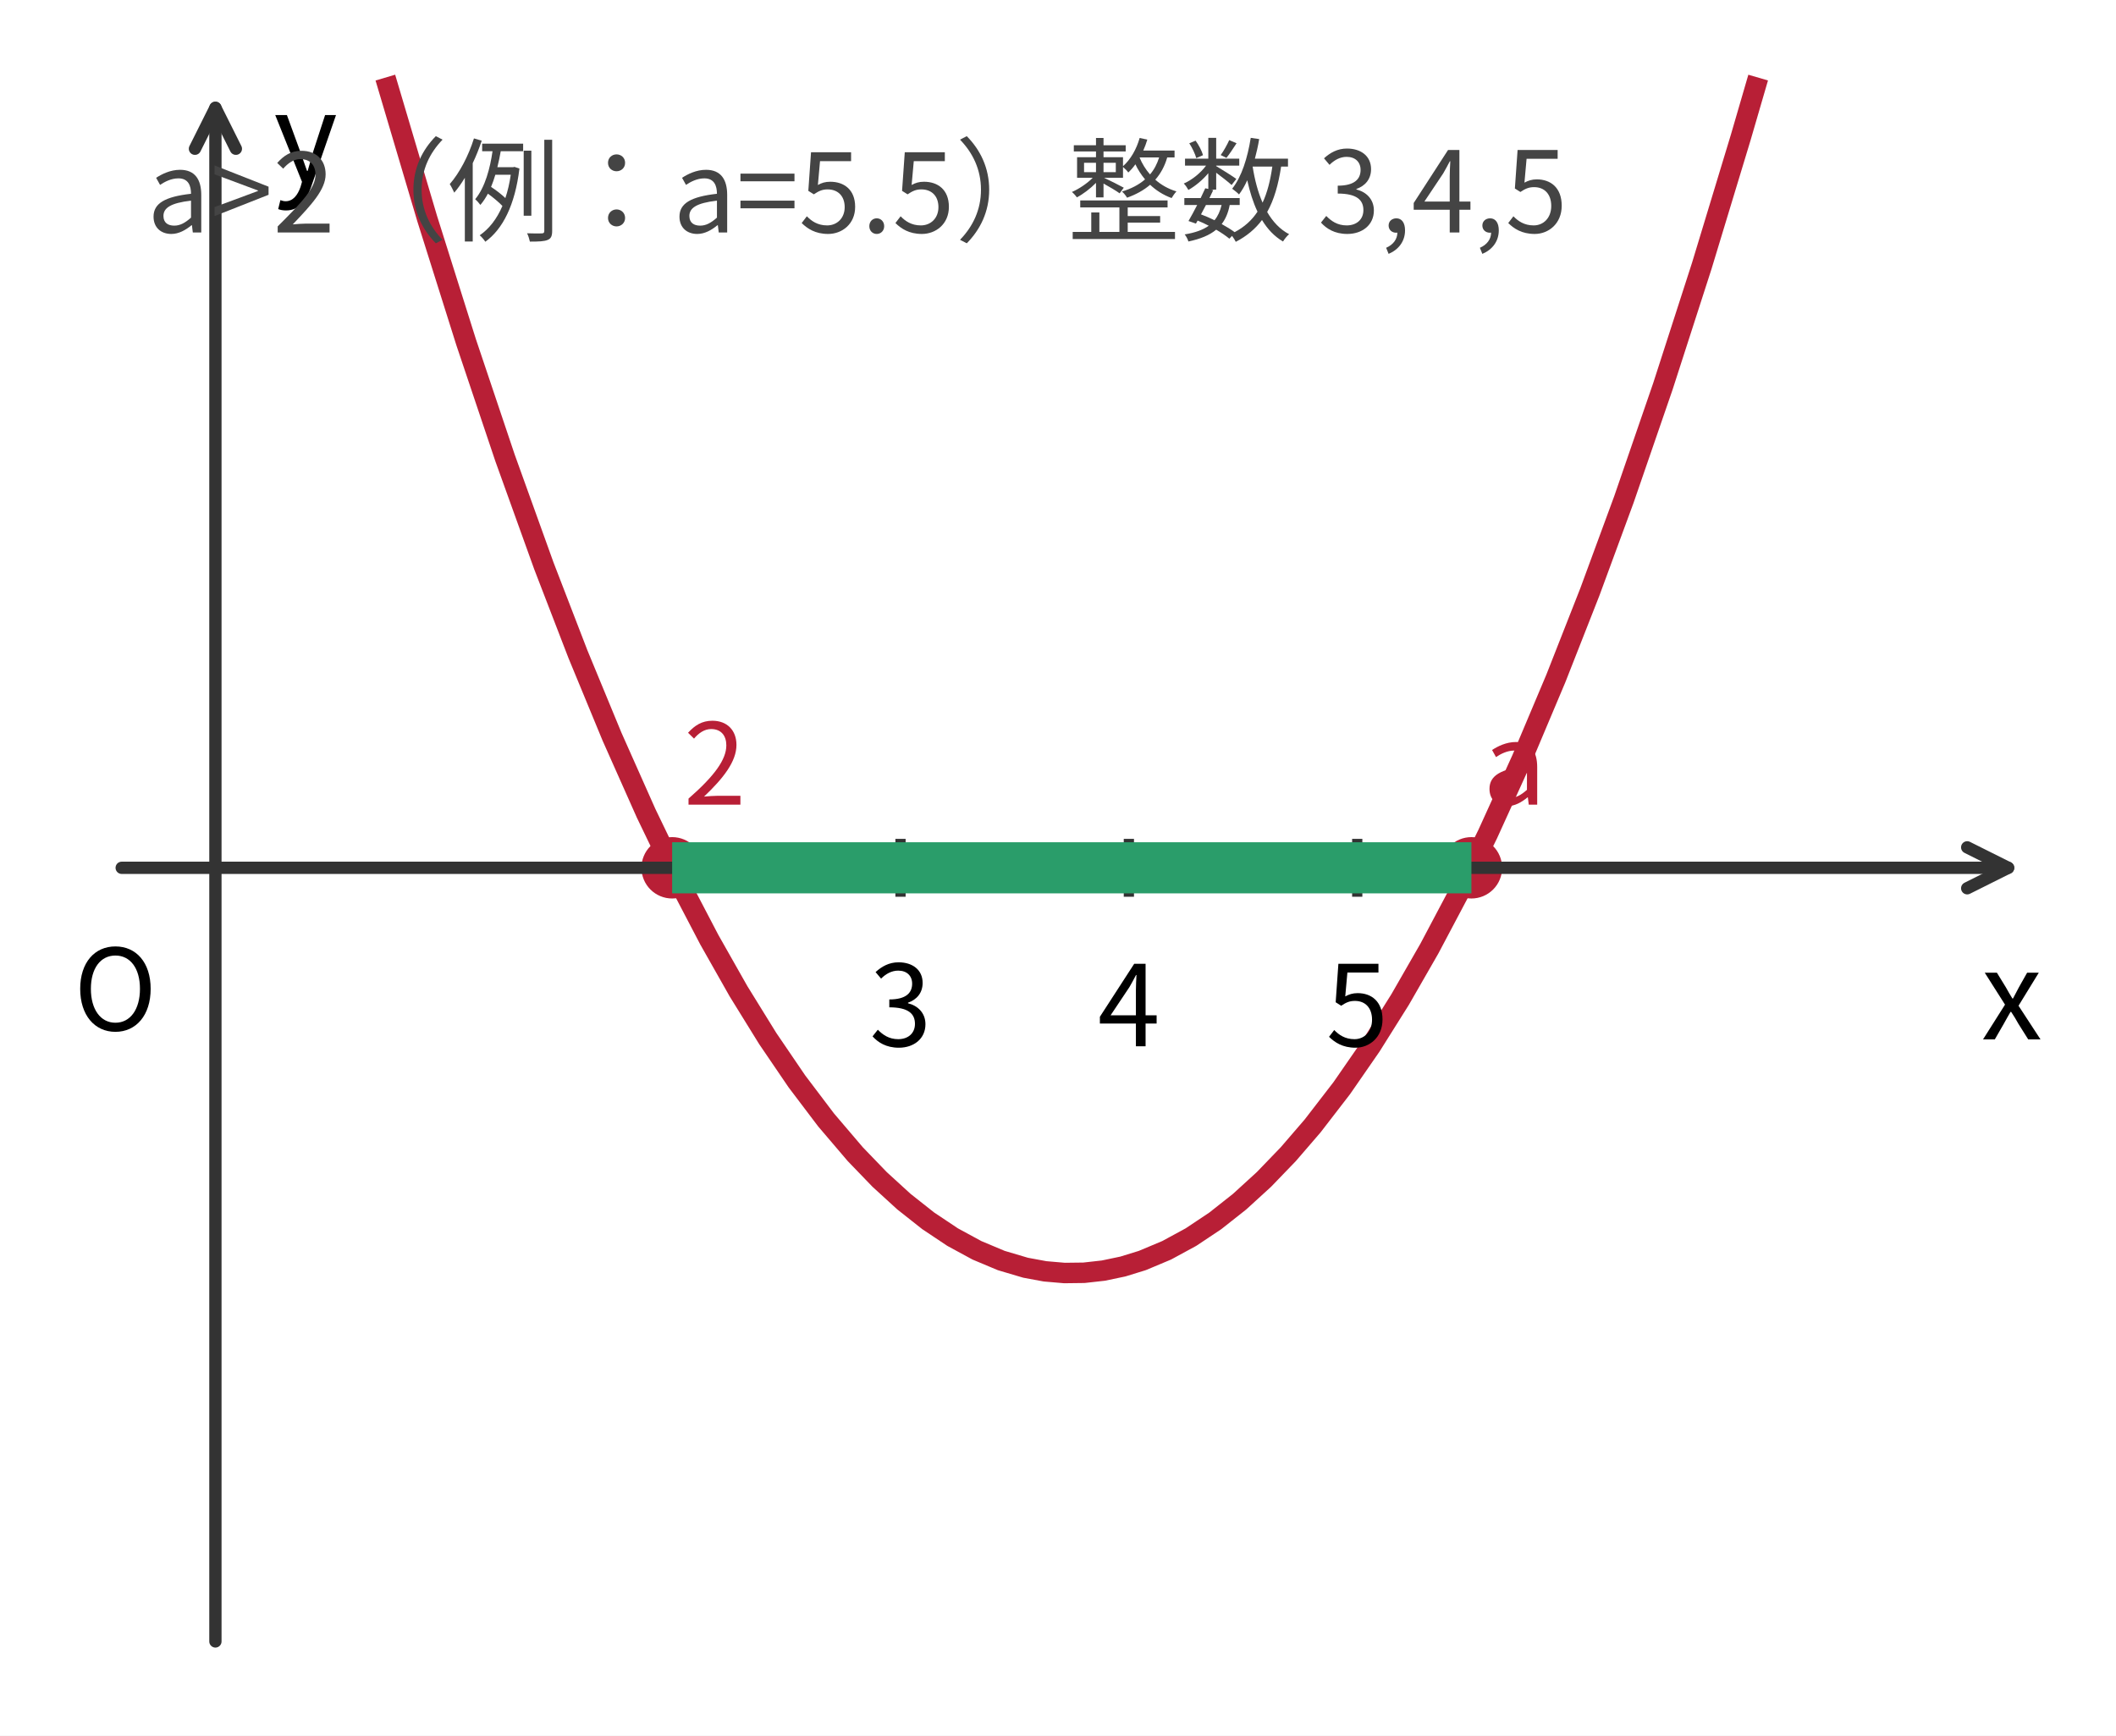
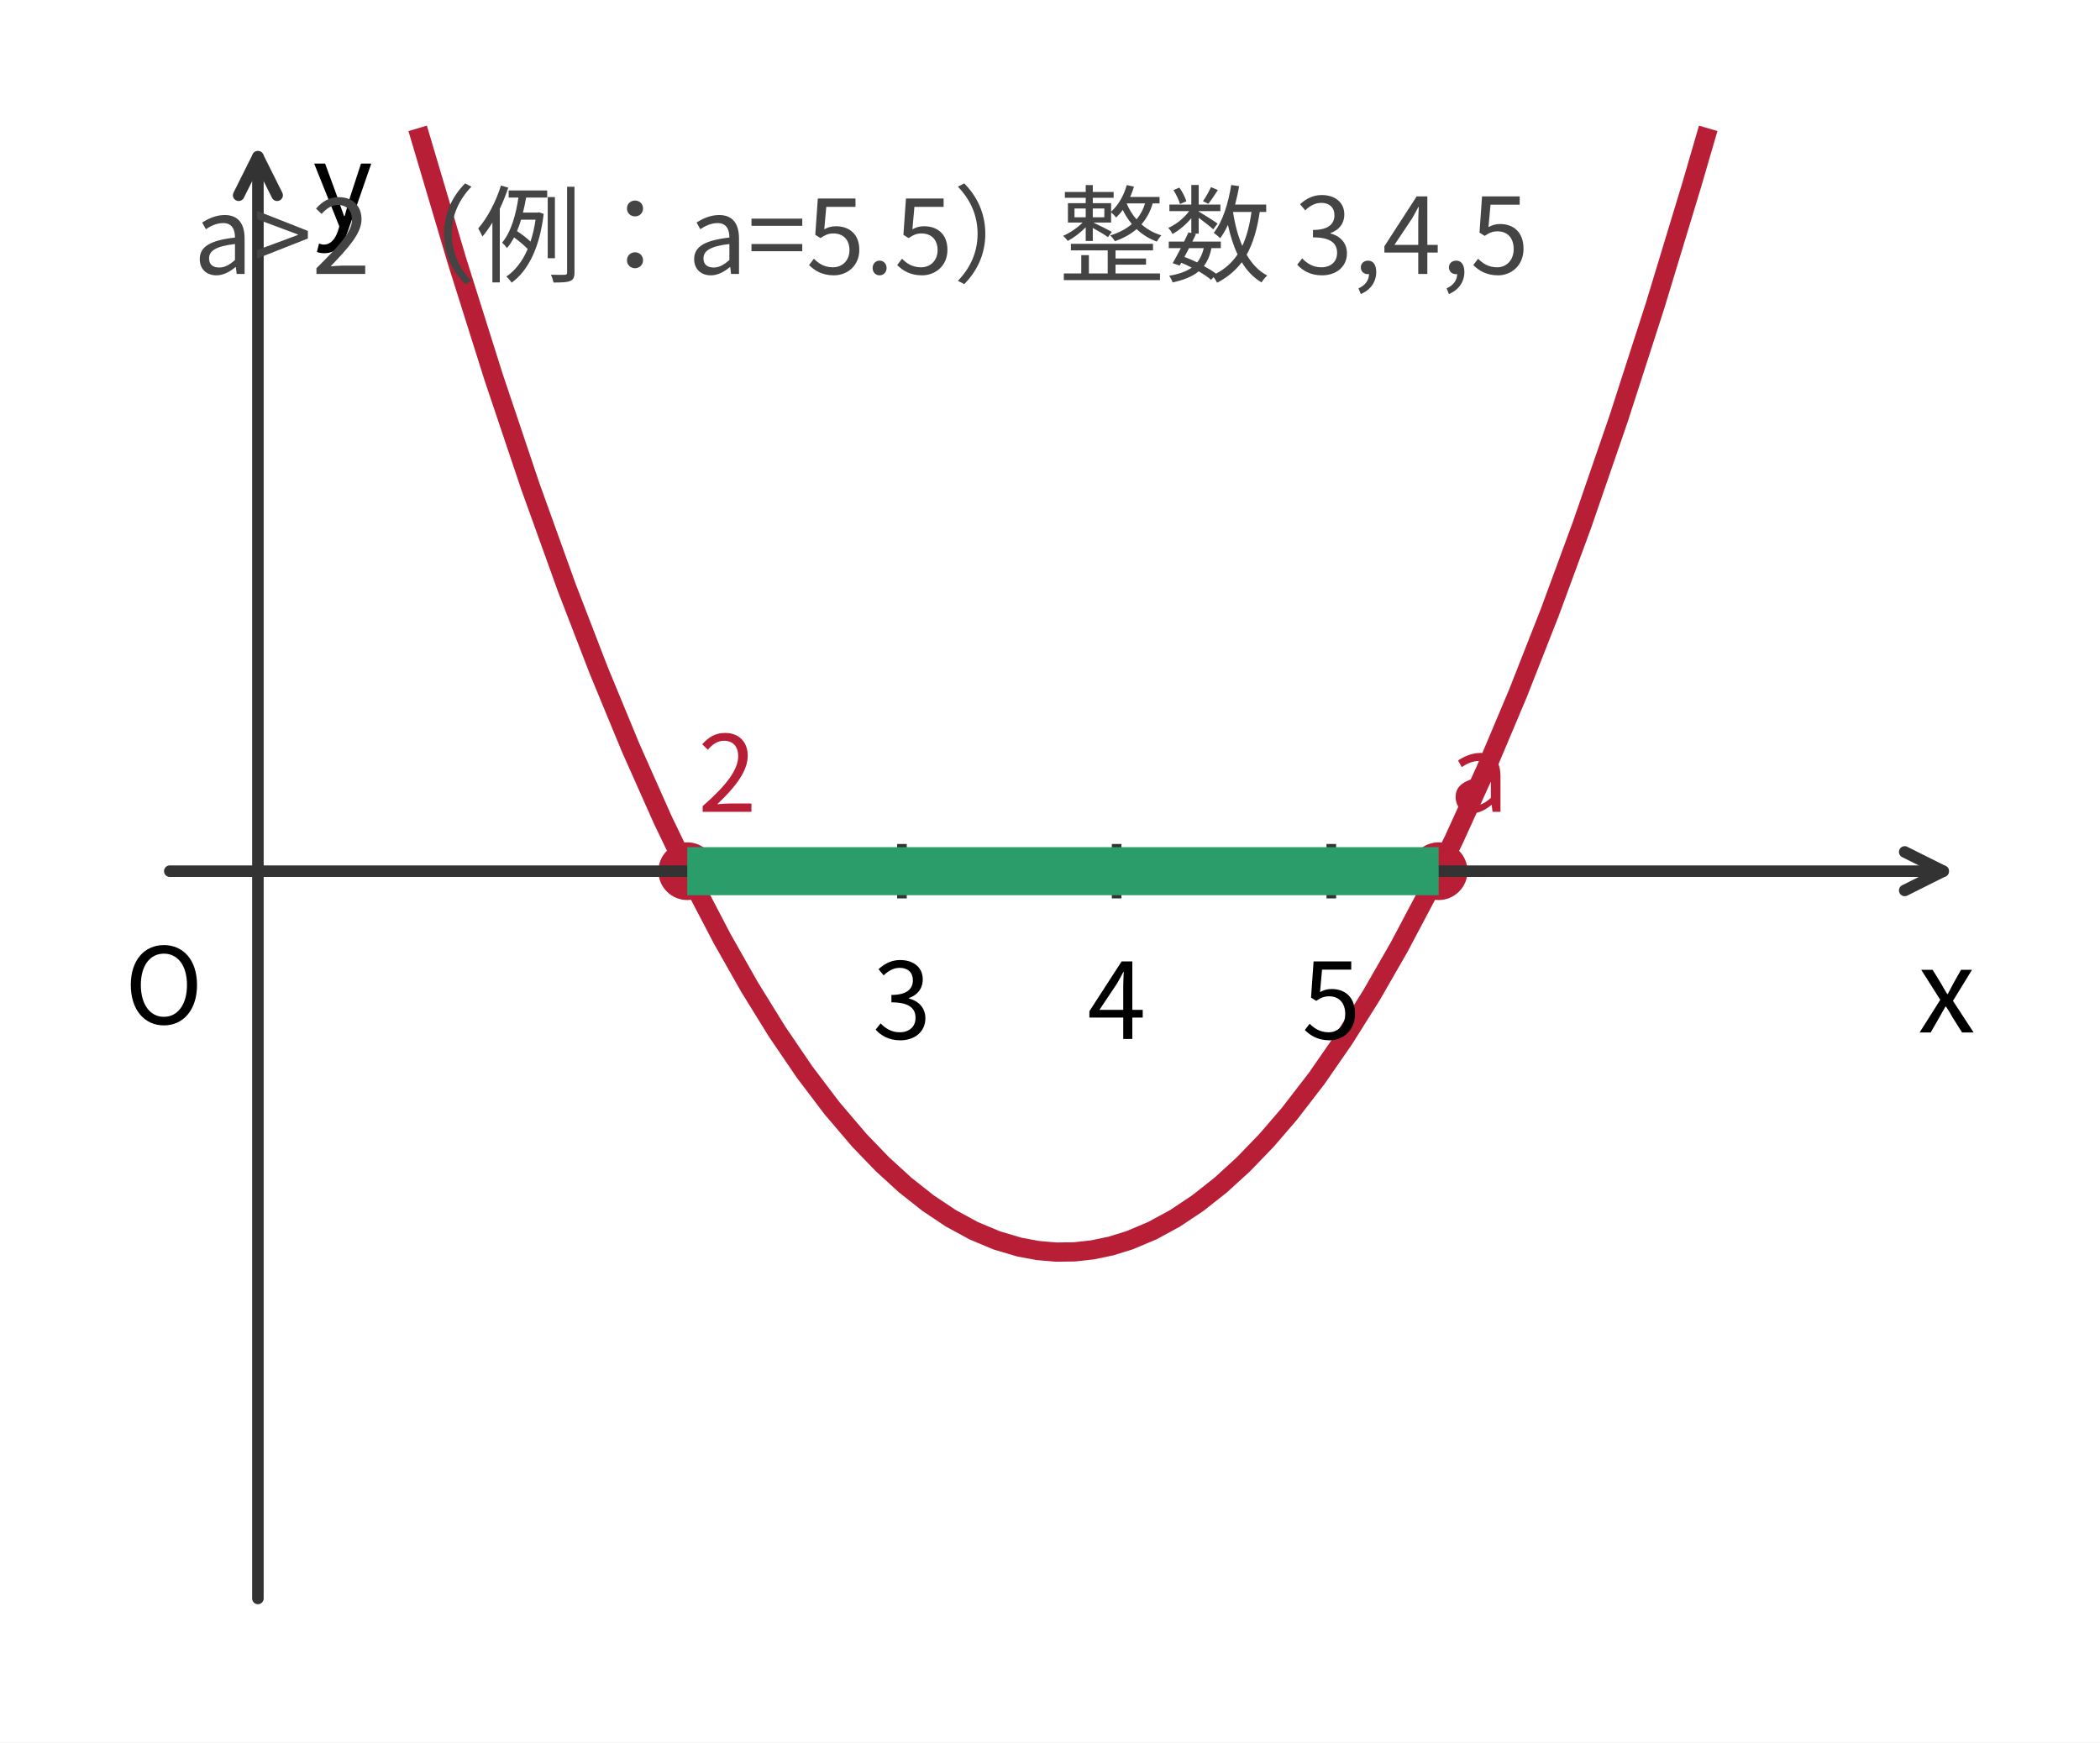
- <svg xmlns="http://www.w3.org/2000/svg" xmlns:xlink="http://www.w3.org/1999/xlink" width="206.814pt" height="169.632pt" viewBox="0 0 206.814 169.632" version="1.1">
+ <svg xmlns="http://www.w3.org/2000/svg" xmlns:xlink="http://www.w3.org/1999/xlink" width="218.334pt" height="181.152pt" viewBox="0 0 218.334 181.152" version="1.1">
  <defs>
    <style type="text/css">*{stroke-linejoin: round; stroke-linecap: butt}</style>
  </defs>
  <g id="figure_1">
    <g id="patch_1">
-       <path d="M 0 169.632  L 206.814 169.632  L 206.814 0  L 0 0  z " style="fill: #ffffff" />
+       <path d="M 0 181.152  L 218.334 181.152  L 218.334 0  L 0 0  z " style="fill: #ffffff" />
    </g>
    <g id="axes_1">
      <g id="line2d_1">
-         <path d="M 88.014 87.144  L 88.014 82.488  " clip-path="url(#pe3abe12be3)" style="fill: none; stroke: #333333; stroke-linecap: square" />
+         <path d="M 93.774 92.904  L 93.774 88.248  " clip-path="url(#p971d759637)" style="fill: none; stroke: #333333; stroke-linecap: square" />
      </g>
      <g id="line2d_2">
-         <path d="M 110.334 87.144  L 110.334 82.488  " clip-path="url(#pe3abe12be3)" style="fill: none; stroke: #333333; stroke-linecap: square" />
+         <path d="M 116.094 92.904  L 116.094 88.248  " clip-path="url(#p971d759637)" style="fill: none; stroke: #333333; stroke-linecap: square" />
      </g>
      <g id="line2d_3">
-         <path d="M 132.654 87.144  L 132.654 82.488  " clip-path="url(#pe3abe12be3)" style="fill: none; stroke: #333333; stroke-linecap: square" />
+         <path d="M 138.414 92.904  L 138.414 88.248  " clip-path="url(#p971d759637)" style="fill: none; stroke: #333333; stroke-linecap: square" />
      </g>
      <g id="line2d_4">
-         <path d="M 37.948 8.543  L 41.752 21.365  L 45.556 33.435  L 49.36 44.753  L 53.163 55.321  L 56.492 63.951  L 59.82 72.005  L 63.149 79.485  L 66.477 86.389  L 69.33 91.848  L 72.183 96.886  L 75.036 101.5  L 77.889 105.692  L 80.742 109.461  L 83.595 112.807  L 85.972 115.273  L 88.35 117.445  L 90.727 119.323  L 93.104 120.909  L 95.482 122.2  L 97.859 123.198  L 100.237 123.903  L 102.139 124.255  L 104.041 124.419  L 105.943 124.396  L 107.845 124.184  L 109.747 123.785  L 111.649 123.198  L 114.026 122.2  L 116.403 120.909  L 118.781 119.323  L 121.158 117.445  L 123.536 115.273  L 125.913 112.807  L 128.291 110.048  L 131.144 106.349  L 133.996 102.228  L 136.849 97.684  L 139.702 92.717  L 142.555 87.328  L 145.408 81.516  L 148.737 74.201  L 152.065 66.311  L 155.393 57.845  L 158.722 48.804  L 162.526 37.767  L 166.33 25.979  L 170.134 13.439  L 171.56 8.543  L 171.56 8.543  " clip-path="url(#pe3abe12be3)" style="fill: none; stroke: #b81f36; stroke-width: 2; stroke-linecap: square" />
+         <path d="M 43.708 14.303  L 47.512 27.125  L 51.316 39.195  L 55.12 50.513  L 58.923 61.081  L 62.252 69.711  L 65.58 77.765  L 68.909 85.245  L 72.237 92.149  L 75.09 97.608  L 77.943 102.646  L 80.796 107.26  L 83.649 111.452  L 86.502 115.221  L 89.355 118.567  L 91.732 121.033  L 94.11 123.205  L 96.487 125.083  L 98.864 126.669  L 101.242 127.96  L 103.619 128.958  L 105.997 129.663  L 107.899 130.015  L 109.801 130.179  L 111.703 130.156  L 113.605 129.944  L 115.507 129.545  L 117.409 128.958  L 119.786 127.96  L 122.163 126.669  L 124.541 125.083  L 126.918 123.205  L 129.296 121.033  L 131.673 118.567  L 134.051 115.808  L 136.904 112.109  L 139.756 107.988  L 142.609 103.444  L 145.462 98.477  L 148.315 93.088  L 151.168 87.276  L 154.497 79.961  L 157.825 72.071  L 161.153 63.605  L 164.482 54.564  L 168.286 43.527  L 172.09 31.739  L 175.894 19.199  L 177.32 14.303  L 177.32 14.303  " clip-path="url(#p971d759637)" style="fill: none; stroke: #b81f36; stroke-width: 2; stroke-linecap: square" />
      </g>
      <g id="line2d_5">
        <defs>
-           <path id="m1586ea73f9" d="M 0 2.5  C 0.663 2.5 1.299 2.237 1.768 1.768  C 2.237 1.299 2.5 0.663 2.5 0  C 2.5 -0.663 2.237 -1.299 1.768 -1.768  C 1.299 -2.237 0.663 -2.5 0 -2.5  C -0.663 -2.5 -1.299 -2.237 -1.768 -1.768  C -2.237 -1.299 -2.5 -0.663 -2.5 0  C -2.5 0.663 -2.237 1.299 -1.768 1.768  C -1.299 2.237 -0.663 2.5 0 2.5  z " style="stroke: #b81f36" />
+           <path id="mdbb200787b" d="M 0 2.5  C 0.663 2.5 1.299 2.237 1.768 1.768  C 2.237 1.299 2.5 0.663 2.5 0  C 2.5 -0.663 2.237 -1.299 1.768 -1.768  C 1.299 -2.237 0.663 -2.5 0 -2.5  C -0.663 -2.5 -1.299 -2.237 -1.768 -1.768  C -2.237 -1.299 -2.5 -0.663 -2.5 0  C -2.5 0.663 -2.237 1.299 -1.768 1.768  C -1.299 2.237 -0.663 2.5 0 2.5  z " style="stroke: #b81f36" />
        </defs>
-         <g clip-path="url(#pe3abe12be3)">
-           <use xlink:href="#m1586ea73f9" x="65.694" y="84.816" style="fill: #b81f36; stroke: #b81f36" />
+         <g clip-path="url(#p971d759637)">
+           <use xlink:href="#mdbb200787b" x="71.454" y="90.576" style="fill: #b81f36; stroke: #b81f36" />
        </g>
      </g>
      <g id="line2d_6">
-         <g clip-path="url(#pe3abe12be3)">
-           <use xlink:href="#m1586ea73f9" x="143.814" y="84.816" style="fill: #b81f36; stroke: #b81f36" />
+         <g clip-path="url(#p971d759637)">
+           <use xlink:href="#mdbb200787b" x="149.574" y="90.576" style="fill: #b81f36; stroke: #b81f36" />
        </g>
      </g>
      <g id="patch_2">
-         <path d="M 11.894 84.816  Q 104.753 84.816 196.27 84.816  " style="fill: none; stroke: #333333; stroke-width: 1.2; stroke-linecap: round" />
-         <path d="M 192.27 82.816  L 196.27 84.816  L 192.27 86.816  " style="fill: none; stroke: #333333; stroke-width: 1.2; stroke-linecap: round" />
+         <path d="M 17.654 90.576  Q 110.513 90.576 202.03 90.576  " style="fill: none; stroke: #333333; stroke-width: 1.2; stroke-linecap: round" />
+         <path d="M 198.03 88.576  L 202.03 90.576  L 198.03 92.576  " style="fill: none; stroke: #333333; stroke-width: 1.2; stroke-linecap: round" />
      </g>
      <g id="patch_3">
-         <path d="M 21.054 160.428  Q 21.054 84.812 21.054 10.538  " style="fill: none; stroke: #333333; stroke-width: 1.2; stroke-linecap: round" />
-         <path d="M 19.054 14.538  L 21.054 10.538  L 23.054 14.538  " style="fill: none; stroke: #333333; stroke-width: 1.2; stroke-linecap: round" />
+         <path d="M 26.814 166.188  Q 26.814 90.572 26.814 16.298  " style="fill: none; stroke: #333333; stroke-width: 1.2; stroke-linecap: round" />
+         <path d="M 24.814 20.298  L 26.814 16.298  L 28.814 20.298  " style="fill: none; stroke: #333333; stroke-width: 1.2; stroke-linecap: round" />
      </g>
      <g id="text_1">
-         <g transform="translate(193.6383 101.5853) scale(0.12 -0.12)">
+         <g transform="translate(199.3983 107.3453) scale(0.12 -0.12)">
          <defs>
            <path id="NotoSansCJKjp-Regular-59" d="M 96 0  L 710 0  L 1178 813  C 1299 1024 1408 1235 1530 1434  L 1562 1434  C 1696 1235 1824 1024 1939 813  L 2451 0  L 3091 0  L 1946 1754  L 3002 3475  L 2394 3475  L 1965 2714  C 1856 2515 1760 2330 1658 2131  L 1626 2131  C 1510 2330 1389 2515 1286 2714  L 819 3475  L 186 3475  L 1242 1811  L 96 0  z " transform="scale(0.015625)" />
          </defs>
          <use xlink:href="#NotoSansCJKjp-Regular-59" />
        </g>
      </g>
      <g id="text_2">
-         <g transform="translate(26.74554 17.76) scale(0.12 -0.12)">
+         <g transform="translate(32.50554 23.52) scale(0.12 -0.12)">
          <defs>
            <path id="NotoSansCJKjp-Regular-5a" d="M 646 -1498  C 1338 -1498 1702 -973 1946 -294  L 3251 3475  L 2682 3475  L 2054 1549  C 1965 1235 1862 883 1773 563  L 1741 563  C 1619 890 1504 1242 1395 1549  L 691 3475  L 83 3475  L 1478 -6  L 1402 -269  C 1254 -698 1011 -1018 621 -1018  C 525 -1018 422 -986 352 -960  L 237 -1427  C 346 -1472 486 -1498 646 -1498  z " transform="scale(0.015625)" />
          </defs>
          <use xlink:href="#NotoSansCJKjp-Regular-5a" />
        </g>
      </g>
      <g id="text_3">
-         <g transform="translate(7.2 100.7053) scale(0.11 -0.11)">
+         <g transform="translate(12.96 106.4653) scale(0.11 -0.11)">
          <defs>
            <path id="NotoSansCJKjp-Regular-30" d="M 2374 -83  C 3552 -83 4378 858 4378 2362  C 4378 3866 3552 4774 2374 4774  C 1197 4774 371 3866 371 2362  C 371 858 1197 -83 2374 -83  z M 2374 435  C 1530 435 979 1190 979 2362  C 979 3533 1530 4256 2374 4256  C 3219 4256 3770 3533 3770 2362  C 3770 1190 3219 435 2374 435  z " transform="scale(0.015625)" />
          </defs>
          <use xlink:href="#NotoSansCJKjp-Regular-30" />
        </g>
      </g>
      <g id="text_4">
-         <g transform="translate(84.96144 102.2576) scale(0.11 -0.11)">
+         <g transform="translate(90.72144 108.0176) scale(0.11 -0.11)">
          <defs>
            <path id="NotoSansCJKjp-Regular-14" d="M 1683 -83  C 2522 -83 3194 416 3194 1254  C 3194 1901 2752 2310 2202 2445  L 2202 2477  C 2701 2650 3034 3034 3034 3603  C 3034 4346 2458 4774 1664 4774  C 1126 4774 710 4538 358 4218  L 672 3846  C 941 4115 1267 4301 1645 4301  C 2138 4301 2438 4006 2438 3558  C 2438 3053 2112 2662 1139 2662  L 1139 2214  C 2227 2214 2598 1843 2598 1274  C 2598 736 2208 403 1645 403  C 1114 403 762 659 486 941  L 186 563  C 493 224 954 -83 1683 -83  z " transform="scale(0.015625)" />
          </defs>
          <use xlink:href="#NotoSansCJKjp-Regular-14" />
        </g>
      </g>
      <g id="text_5">
-         <g transform="translate(107.2814 102.2576) scale(0.11 -0.11)">
+         <g transform="translate(113.0414 108.0176) scale(0.11 -0.11)">
          <defs>
            <path id="NotoSansCJKjp-Regular-15" d="M 2176 0  L 2726 0  L 2726 1293  L 3354 1293  L 3354 1760  L 2726 1760  L 2726 4691  L 2080 4691  L 128 1677  L 128 1293  L 2176 1293  L 2176 0  z M 2176 1760  L 736 1760  L 1805 3360  C 1939 3590 2067 3827 2182 4051  L 2208 4051  C 2195 3814 2176 3430 2176 3200  L 2176 1760  z " transform="scale(0.015625)" />
          </defs>
          <use xlink:href="#NotoSansCJKjp-Regular-15" />
        </g>
      </g>
      <g id="text_6">
-         <g transform="translate(129.6014 102.2576) scale(0.11 -0.11)">
+         <g transform="translate(135.3614 108.0176) scale(0.11 -0.11)">
          <defs>
            <path id="NotoSansCJKjp-Regular-16" d="M 1677 -83  C 2464 -83 3213 499 3213 1523  C 3213 2560 2573 3021 1798 3021  C 1517 3021 1306 2950 1094 2835  L 1216 4192  L 2982 4192  L 2982 4691  L 704 4691  L 550 2502  L 864 2304  C 1133 2483 1331 2579 1645 2579  C 2234 2579 2618 2182 2618 1510  C 2618 826 2176 403 1619 403  C 1075 403 730 653 467 922  L 173 538  C 493 224 941 -83 1677 -83  z " transform="scale(0.015625)" />
          </defs>
          <use xlink:href="#NotoSansCJKjp-Regular-16" />
        </g>
      </g>
      <g id="text_7">
-         <g style="fill: #b81f36" transform="translate(66.80994 78.6472) scale(0.11 -0.11)">
+         <g style="fill: #b81f36" transform="translate(72.56994 84.4072) scale(0.11 -0.11)">
          <defs>
            <path id="NotoSansCJKjp-Regular-13" d="M 282 0  L 3232 0  L 3232 506  L 1933 506  C 1696 506 1408 480 1165 461  C 2266 1504 3008 2458 3008 3398  C 3008 4230 2477 4774 1638 4774  C 1043 4774 634 4506 256 4090  L 595 3757  C 858 4070 1184 4301 1568 4301  C 2150 4301 2432 3910 2432 3373  C 2432 2566 1754 1632 282 346  L 282 0  z " transform="scale(0.015625)" />
          </defs>
          <use xlink:href="#NotoSansCJKjp-Regular-13" />
        </g>
      </g>
      <g id="text_8">
-         <g style="fill: #b81f36" transform="translate(144.9299 78.6472) scale(0.11 -0.11)">
+         <g style="fill: #b81f36" transform="translate(150.6899 84.4072) scale(0.11 -0.11)">
          <defs>
            <path id="NotoSansCJKjp-Regular-42" d="M 1389 -83  C 1818 -83 2208 141 2541 416  L 2560 416  L 2611 0  L 3091 0  L 3091 2138  C 3091 3002 2739 3565 1888 3565  C 1325 3565 838 3315 525 3110  L 749 2707  C 1024 2893 1389 3078 1792 3078  C 2362 3078 2509 2650 2509 2202  C 1030 2035 378 1658 378 902  C 378 275 806 -83 1389 -83  z M 1555 390  C 1210 390 941 544 941 941  C 941 1389 1338 1677 2509 1811  L 2509 845  C 2170 544 1888 390 1555 390  z " transform="scale(0.015625)" />
          </defs>
          <use xlink:href="#NotoSansCJKjp-Regular-42" />
        </g>
      </g>
      <g id="text_9">
-         <g style="fill: #444444" transform="translate(14.35794 22.7232) scale(0.11 -0.11)">
+         <g style="fill: #444444" transform="translate(20.11794 28.4832) scale(0.11 -0.11)">
          <defs>
            <path id="NotoSansCJKjp-Regular-1f" d="M 243 934  L 3315 2144  L 3315 2605  L 243 3814  L 243 3309  L 1754 2746  L 2714 2387  L 2714 2362  L 1754 2003  L 243 1446  L 243 934  z " transform="scale(0.015625)" />
            <path id="NotoSansCJKjp-Regular-f6b3" d="M 282 0  L 3232 0  L 3232 506  L 1907 506  C 1670 506 1382 480 1139 461  C 2221 1594 3008 2451 3008 3309  C 3008 4115 2477 4646 1638 4646  C 1043 4646 634 4378 256 3955  L 595 3629  C 858 3930 1184 4173 1568 4173  C 2150 4173 2432 3802 2432 3283  C 2432 2534 1658 1715 282 346  L 282 0  z " transform="scale(0.015625)" />
            <path id="NotoSansCJKjp-Regular-e6ae" d="M 4448 2432  C 4448 1184 4954 166 5722 -614  L 6106 -416  C 5370 346 4915 1293 4915 2432  C 4915 3571 5370 4518 6106 5280  L 5722 5478  C 4954 4698 4448 3680 4448 2432  z " transform="scale(0.015625)" />
            <path id="NotoSansCJKjp-Regular-2746" d="M 4320 4653  L 4320 954  L 4755 954  L 4755 4653  L 4320 4653  z M 5491 5274  L 5491 90  C 5491 -19 5453 -45 5350 -51  C 5242 -58 4902 -58 4512 -45  C 4582 -179 4646 -390 4672 -518  C 5178 -518 5491 -506 5683 -422  C 5869 -346 5939 -211 5939 96  L 5939 5274  L 5491 5274  z M 1958 5050  L 1958 4621  L 2547 4621  C 2413 3680 2131 2573 1562 1894  C 1651 1818 1792 1658 1856 1568  C 2016 1754 2157 1971 2285 2208  C 2579 1997 2906 1722 3110 1510  C 2790 762 2349 205 1818 -160  C 1920 -237 2067 -416 2138 -525  C 3117 179 3827 1549 4077 3635  L 3795 3731  L 3718 3712  L 2822 3712  C 2899 4019 2963 4326 3014 4621  L 4288 4621  L 4288 5050  L 1958 5050  z M 2707 3283  L 3584 3283  C 3514 2797 3411 2355 3277 1958  C 3072 2157 2752 2406 2464 2592  C 2554 2810 2637 3046 2707 3283  z M 1491 5350  C 1184 4365 672 3392 115 2752  C 198 2630 320 2374 371 2266  C 582 2509 781 2797 973 3110  L 973 -512  L 1421 -512  L 1421 3942  C 1619 4358 1792 4794 1933 5222  L 1491 5350  z " transform="scale(0.015625)" />
            <path id="NotoSansCJKjp-Regular-e6c0" d="M 3200 3482  C 3456 3482 3686 3667 3686 3962  C 3686 4256 3456 4442 3200 4442  C 2944 4442 2714 4256 2714 3962  C 2714 3667 2944 3482 3200 3482  z M 3200 346  C 3456 346 3686 538 3686 826  C 3686 1120 3456 1312 3200 1312  C 2944 1312 2714 1120 2714 826  C 2714 538 2944 346 3200 346  z " transform="scale(0.015625)" />
            <path id="NotoSansCJKjp-Regular-1e" d="M 243 2912  L 3315 2912  L 3315 3347  L 243 3347  L 243 2912  z M 243 1376  L 3315 1376  L 3315 1811  L 243 1811  L 243 1376  z " transform="scale(0.015625)" />
            <path id="NotoSansCJKjp-Regular-f6b6" d="M 1677 -83  C 2464 -83 3213 474 3213 1459  C 3213 2445 2573 2886 1798 2886  C 1517 2886 1306 2822 1094 2701  L 1216 4058  L 2982 4058  L 2982 4563  L 704 4563  L 550 2368  L 864 2170  C 1133 2349 1331 2451 1645 2451  C 2234 2451 2618 2074 2618 1440  C 2618 806 2176 403 1619 403  C 1075 403 730 653 467 922  L 173 538  C 493 224 941 -83 1677 -83  z " transform="scale(0.015625)" />
            <path id="NotoSansCJKjp-Regular-f" d="M 890 -83  C 1120 -83 1312 96 1312 358  C 1312 627 1120 806 890 806  C 653 806 467 627 467 358  C 467 96 653 -83 890 -83  z " transform="scale(0.015625)" />
            <path id="NotoSansCJKjp-Regular-e6af" d="M 1952 2432  C 1952 3680 1446 4698 678 5478  L 294 5280  C 1030 4518 1485 3571 1485 2432  C 1485 1293 1030 346 294 -416  L 678 -614  C 1446 166 1952 1184 1952 2432  z " transform="scale(0.015625)" />
            <path id="NotoSansCJKjp-Regular-4e1d" d="M 1357 1139  L 1357 32  L 301 32  L 301 -371  L 6118 -371  L 6118 32  L 3430 32  L 3430 563  L 5274 563  L 5274 934  L 3430 934  L 3430 1427  L 5696 1427  L 5696 1824  L 730 1824  L 730 1427  L 2957 1427  L 2957 32  L 1818 32  L 1818 1139  L 1357 1139  z M 4109 5376  C 3930 4742 3597 4154 3162 3770  L 3162 4282  L 2054 4282  L 2054 4608  L 3315 4608  L 3315 4960  L 2054 4960  L 2054 5376  L 1626 5376  L 1626 4960  L 365 4960  L 365 4608  L 1626 4608  L 1626 4282  L 550 4282  L 550 3110  L 1440 3110  C 1126 2790 646 2470 256 2304  C 346 2234 474 2093 538 1997  C 883 2176 1306 2496 1626 2822  L 1626 1997  L 2054 1997  L 2054 2784  C 2368 2611 2790 2362 2970 2227  L 3206 2547  C 3027 2650 2349 2989 2086 3110  L 3162 3110  L 3162 3725  C 3264 3642 3411 3494 3462 3411  C 3603 3546 3744 3699 3866 3878  C 4000 3590 4186 3296 4416 3021  C 4064 2714 3629 2490 3104 2330  C 3200 2253 3341 2074 3392 1978  C 3904 2163 4339 2400 4704 2714  C 5030 2406 5434 2138 5926 1958  C 5990 2067 6112 2246 6202 2336  C 5715 2483 5318 2720 4998 3002  C 5299 3347 5530 3757 5677 4269  L 6093 4269  L 6093 4659  L 4314 4659  C 4403 4858 4480 5069 4544 5280  L 4109 5376  z M 947 3962  L 1626 3962  L 1626 3430  L 947 3430  L 947 3962  z M 2054 3962  L 2752 3962  L 2752 3430  L 2054 3430  L 2054 3962  z M 4122 4269  L 5216 4269  C 5101 3891 4928 3571 4698 3302  C 4435 3603 4243 3930 4109 4250  L 4122 4269  z " transform="scale(0.015625)" />
            <path id="NotoSansCJKjp-Regular-4e17" d="M 2803 5254  C 2688 4998 2483 4627 2317 4403  L 2643 4243  C 2816 4454 3027 4781 3219 5075  L 2803 5254  z M 531 5075  C 704 4806 870 4454 928 4230  L 1312 4397  C 1248 4627 1075 4973 890 5222  L 531 5075  z M 4026 5382  C 3846 4243 3507 3162 2970 2490  C 3078 2413 3283 2246 3360 2163  C 3533 2394 3693 2669 3827 2970  C 3974 2310 4160 1709 4410 1184  C 4090 698 3667 314 3110 19  C 2912 166 2656 326 2374 480  C 2598 774 2746 1126 2829 1562  L 3398 1562  L 3398 1958  L 1677 1958  L 1894 2413  L 1779 2438  L 2061 2438  L 2061 3398  C 2374 3168 2771 2854 2938 2701  L 3206 3046  C 3034 3174 2336 3616 2061 3776  L 2061 3802  L 3373 3802  L 3373 4198  L 2061 4198  L 2061 5382  L 1613 5382  L 1613 4198  L 288 4198  L 288 3802  L 1485 3802  C 1171 3379 678 2982 218 2784  C 314 2694 422 2528 480 2419  C 870 2637 1293 2989 1613 3373  L 1613 2477  L 1440 2515  L 1178 1958  L 250 1958  L 250 1562  L 979 1562  C 806 1222 627 896 486 653  L 909 506  L 1005 678  C 1222 589 1434 493 1638 384  C 1306 147 858 -13 269 -109  C 352 -211 448 -384 480 -512  C 1171 -365 1683 -154 2061 160  C 2355 -13 2611 -186 2810 -352  L 2963 -192  C 3046 -301 3136 -448 3174 -531  C 3802 -205 4288 205 4666 710  C 4979 192 5370 -224 5862 -512  C 5939 -378 6093 -192 6208 -96  C 5690 173 5280 614 4960 1165  C 5350 1856 5594 2707 5754 3750  L 6144 3750  L 6144 4198  L 4262 4198  C 4358 4557 4442 4928 4506 5312  L 4026 5382  z M 1478 1562  L 2368 1562  C 2285 1216 2157 928 1965 698  C 1715 819 1459 934 1197 1030  L 1478 1562  z M 4134 3750  L 5254 3750  C 5139 2950 4966 2266 4698 1696  C 4435 2298 4250 3002 4134 3750  z " transform="scale(0.015625)" />
            <path id="NotoSansCJKjp-Regular-1" transform="scale(0.015625)" />
            <path id="NotoSansCJKjp-Regular-d" d="M 480 -1216  C 1056 -973 1414 -493 1414 122  C 1414 550 1229 806 922 806  C 685 806 480 653 480 397  C 480 141 678 -13 909 -13  L 979 -6  C 973 -390 736 -698 339 -870  L 480 -1216  z " transform="scale(0.015625)" />
          </defs>
          <use xlink:href="#NotoSansCJKjp-Regular-42" />
          <use xlink:href="#NotoSansCJKjp-Regular-1f" transform="translate(56.29688 0)" />
          <use xlink:href="#NotoSansCJKjp-Regular-f6b3" transform="translate(111.7969 0)" />
          <use xlink:href="#NotoSansCJKjp-Regular-e6ae" transform="translate(167.2969 0)" />
          <use xlink:href="#NotoSansCJKjp-Regular-2746" transform="translate(267.2969 0)" />
          <use xlink:href="#NotoSansCJKjp-Regular-e6c0" transform="translate(367.2969 0)" />
          <use xlink:href="#NotoSansCJKjp-Regular-42" transform="translate(467.2969 0)" />
          <use xlink:href="#NotoSansCJKjp-Regular-1e" transform="translate(523.5938 0)" />
          <use xlink:href="#NotoSansCJKjp-Regular-f6b6" transform="translate(579.0938 0)" />
          <use xlink:href="#NotoSansCJKjp-Regular-f" transform="translate(634.5938 0)" />
          <use xlink:href="#NotoSansCJKjp-Regular-f6b6" transform="translate(662.3906 0)" />
          <use xlink:href="#NotoSansCJKjp-Regular-e6af" transform="translate(717.8906 0)" />
          <use xlink:href="#NotoSansCJKjp-Regular-4e1d" transform="translate(817.8906 0)" />
          <use xlink:href="#NotoSansCJKjp-Regular-4e17" transform="translate(917.8906 0)" />
          <use xlink:href="#NotoSansCJKjp-Regular-1" transform="translate(1017.891 0)" />
          <use xlink:href="#NotoSansCJKjp-Regular-14" transform="translate(1040.297 0)" />
          <use xlink:href="#NotoSansCJKjp-Regular-d" transform="translate(1095.797 0)" />
          <use xlink:href="#NotoSansCJKjp-Regular-15" transform="translate(1123.594 0)" />
          <use xlink:href="#NotoSansCJKjp-Regular-d" transform="translate(1179.094 0)" />
          <use xlink:href="#NotoSansCJKjp-Regular-16" transform="translate(1206.891 0)" />
        </g>
      </g>
      <g id="line2d_7">
-         <path d="M 65.694 84.816  L 143.814 84.816  " clip-path="url(#pe3abe12be3)" style="fill: none; stroke: #2a9d6a; stroke-width: 5" />
+         <path d="M 71.454 90.576  L 149.574 90.576  " clip-path="url(#p971d759637)" style="fill: none; stroke: #2a9d6a; stroke-width: 5" />
      </g>
    </g>
  </g>
  <defs>
-     <clipPath id="pe3abe12be3">
-       <rect x="9.894" y="7.2" width="189.72" height="155.232" />
+     <clipPath id="p971d759637">
+       <rect x="15.654" y="12.96" width="189.72" height="155.232" />
    </clipPath>
  </defs>
</svg>
